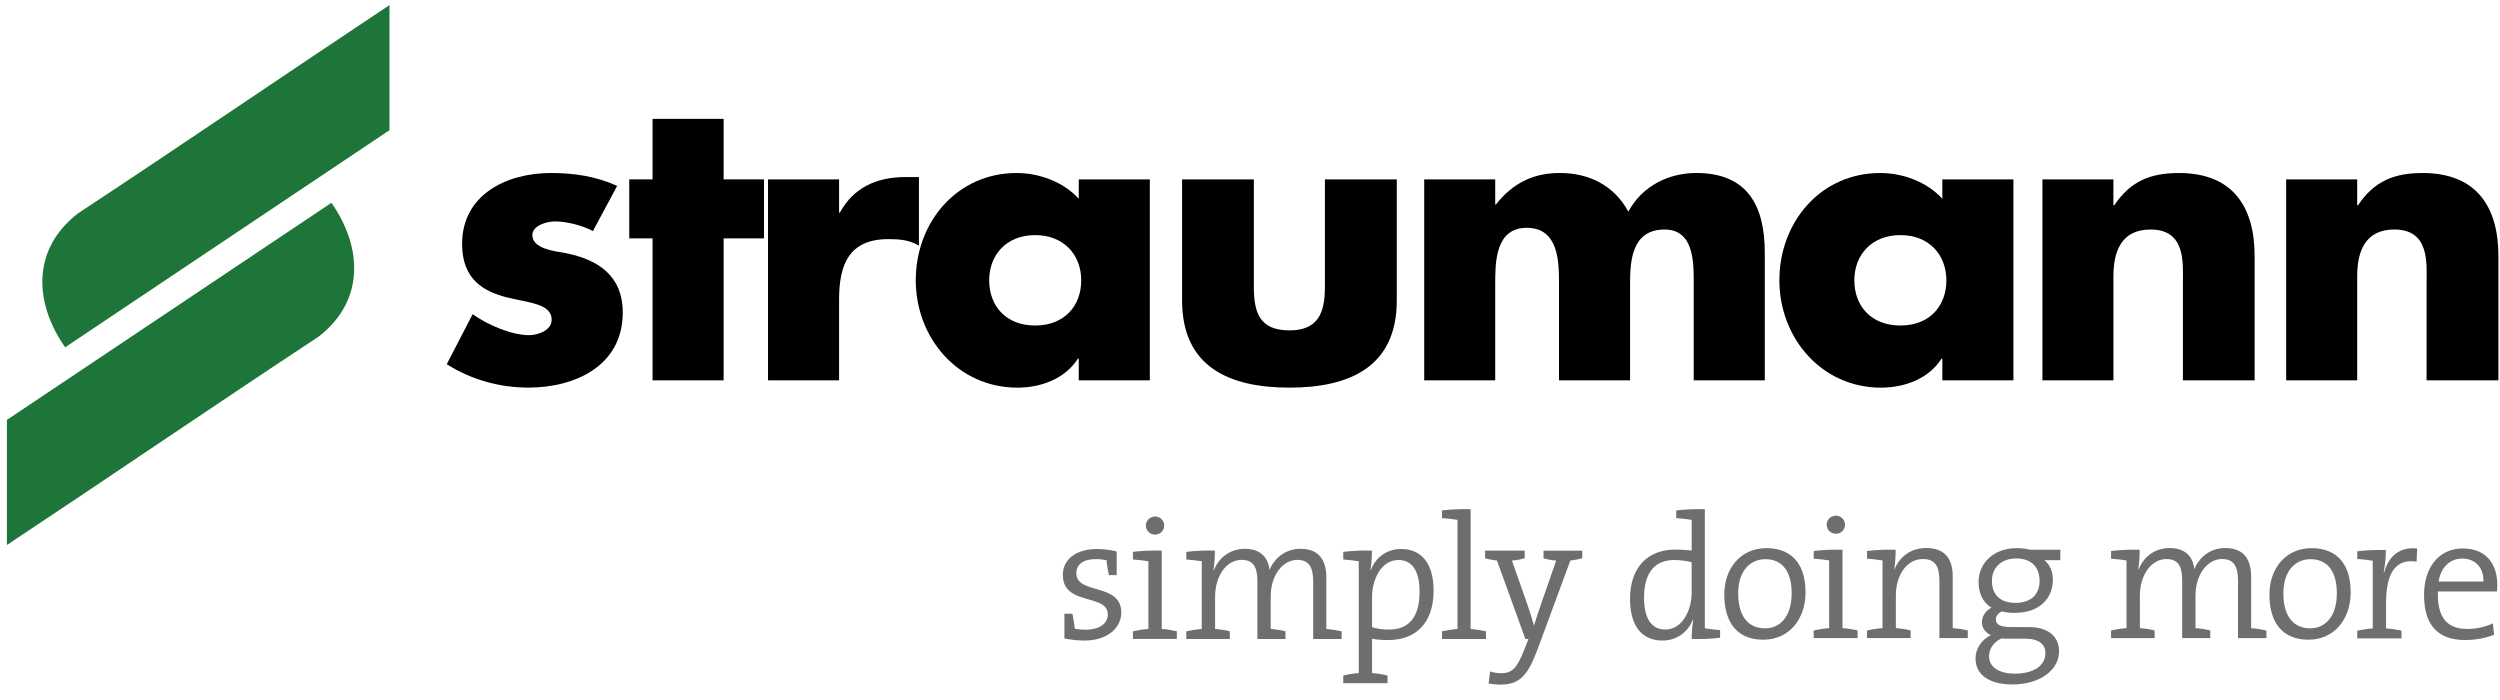
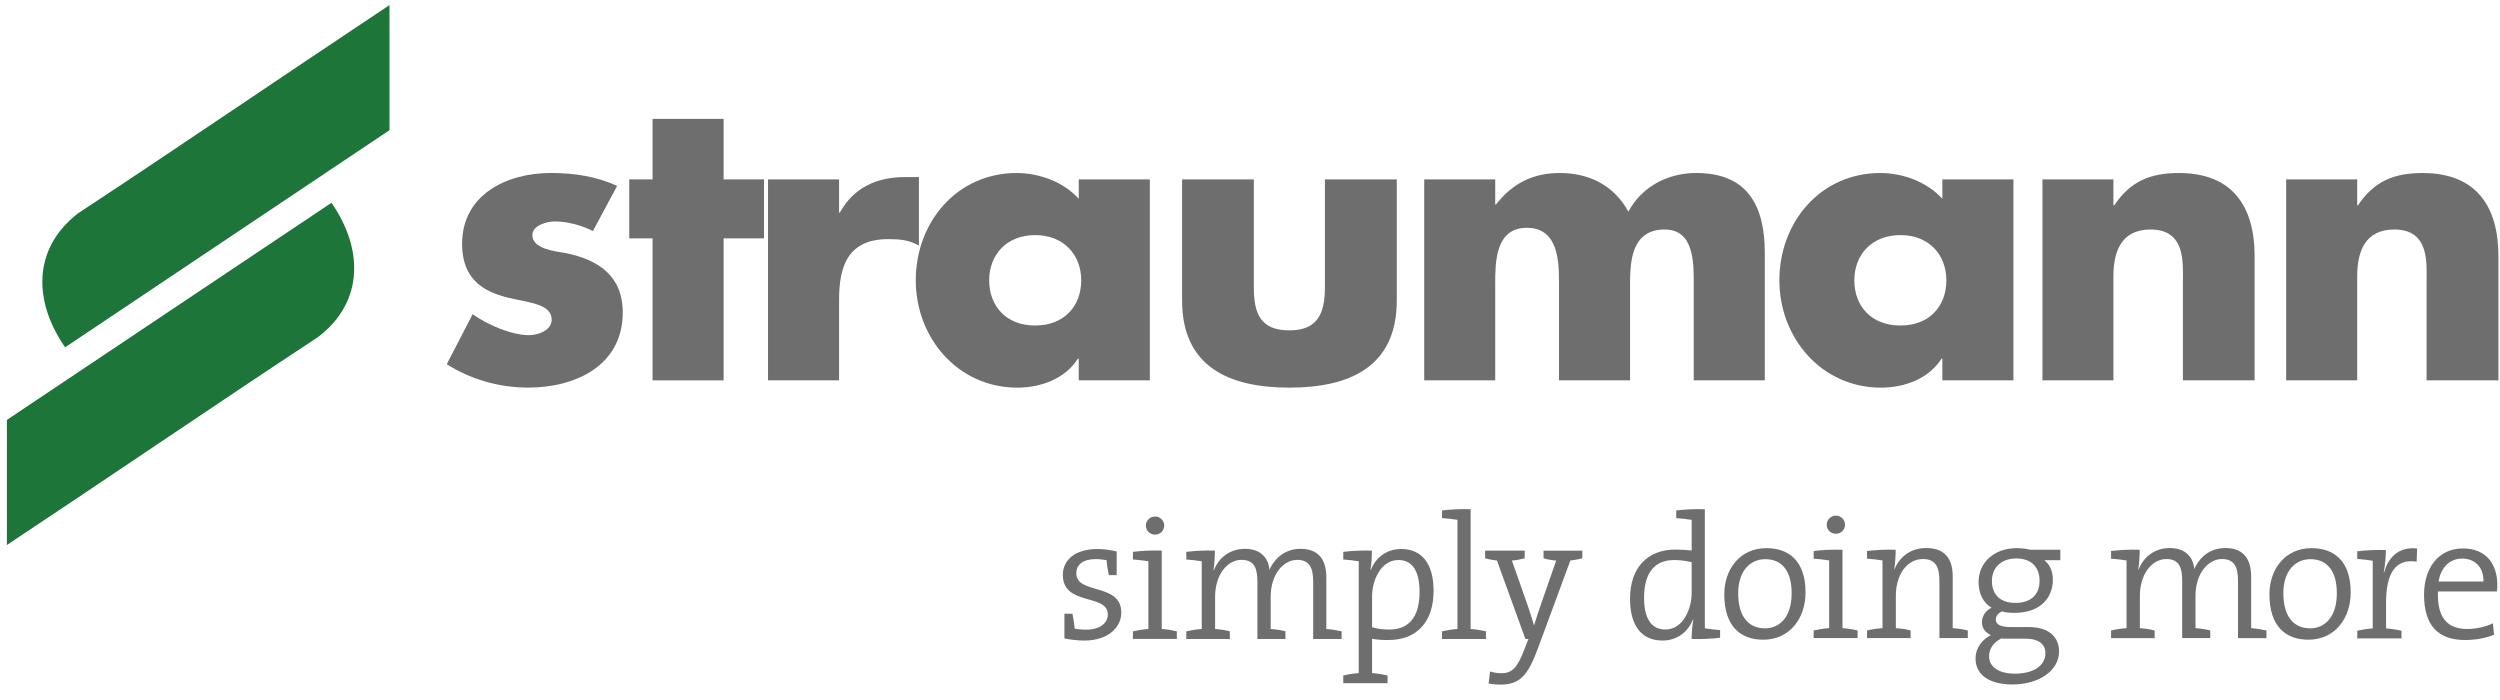
<svg xmlns="http://www.w3.org/2000/svg" version="1.1" id="Ebene_1" x="0px" y="0px" width="156.436px" height="43.75px" viewBox="0 0 156.436 43.75" enable-background="new 0 0 156.436 43.75" xml:space="preserve">
  <g>
-     <path fill-rule="evenodd" clip-rule="evenodd" d="M147.5,11.225h-4.445V23.8h4.445v-6.515c0-1.564,0.506-2.924,2.321-2.924   c2.226,0,2.021,2.117,2.021,3.33V23.8h4.495v-7.776c0-3.08-1.367-5.198-4.746-5.198c-1.77,0-3.031,0.505-4.039,2.019H147.5V11.225   L147.5,11.225L147.5,11.225z" />
-     <path fill-rule="evenodd" clip-rule="evenodd" d="M132.246,11.225h-4.442V23.8h4.442v-6.515c0-1.564,0.503-2.924,2.327-2.924   c2.215,0,2.022,2.117,2.022,3.33V23.8h4.486v-7.776c0-3.08-1.36-5.198-4.739-5.198c-1.77,0-3.03,0.505-4.041,2.019h-0.056V11.225   L132.246,11.225L132.246,11.225z" />
-     <path fill-rule="evenodd" clip-rule="evenodd" d="M125.988,11.225h-4.447v1.213c-0.959-1.059-2.475-1.612-3.884-1.612   c-3.739,0-6.314,3.078-6.314,6.713c0,3.591,2.623,6.718,6.361,6.718c1.467,0,2.983-0.552,3.789-1.818h0.048V23.8h4.447V11.225   L125.988,11.225L125.988,11.225z M118.92,14.711c1.815,0,2.873,1.263,2.873,2.827c0,1.618-1.058,2.831-2.873,2.831   c-1.826,0-2.886-1.213-2.886-2.831C116.034,15.974,117.094,14.711,118.92,14.711L118.92,14.711L118.92,14.711z" />
-     <path fill-rule="evenodd" clip-rule="evenodd" d="M93.563,11.225H89.12V23.8h4.442v-6.009c0-1.361,0-3.536,1.973-3.536   c2.019,0,2.019,2.175,2.019,3.536V23.8H102v-6.009c0-1.457,0.099-3.43,2.167-3.43c1.874,0,1.817,2.166,1.817,3.43V23.8h4.447   v-7.974c0-2.932-1.062-5.001-4.292-5.001c-1.719,0-3.381,0.808-4.246,2.419c-0.902-1.66-2.475-2.419-4.294-2.419   c-1.61,0-2.921,0.603-3.989,1.971h-0.048V11.225L93.563,11.225L93.563,11.225z" />
-     <path fill-rule="evenodd" clip-rule="evenodd" d="M73.968,11.225v7.574c0,4.145,2.926,5.457,6.716,5.457   c3.786,0,6.719-1.312,6.719-5.457v-7.574h-4.497v6.722c0,1.61-0.406,2.726-2.222,2.726c-1.865,0-2.226-1.115-2.226-2.726v-6.722   H73.968L73.968,11.225L73.968,11.225z" />
-     <path fill-rule="evenodd" clip-rule="evenodd" d="M71.95,11.225h-4.447v1.213c-0.96-1.059-2.475-1.612-3.889-1.612   c-3.734,0-6.311,3.078-6.311,6.713c0,3.591,2.623,6.718,6.36,6.718c1.468,0,2.983-0.552,3.788-1.818h0.051V23.8h4.447V11.225   L71.95,11.225L71.95,11.225z M64.773,14.711c1.817,0,2.884,1.263,2.884,2.827c0,1.618-1.066,2.831-2.884,2.831   c-1.815,0-2.876-1.213-2.876-2.831C61.897,15.974,62.958,14.711,64.773,14.711L64.773,14.711L64.773,14.711z" />
-     <path fill-rule="evenodd" clip-rule="evenodd" d="M52.505,11.225h-4.447V23.8h4.447v-5.05c0-2.168,0.604-3.787,3.081-3.787   c0.708,0,1.311,0.049,1.915,0.407v-4.291h-0.855c-1.77,0-3.234,0.649-4.09,2.224h-0.051V11.225L52.505,11.225L52.505,11.225z" />
-     <polygon fill-rule="evenodd" clip-rule="evenodd" points="45.28,14.916 47.806,14.916 47.806,11.225 45.28,11.225 45.28,7.438    40.833,7.438 40.833,11.225 39.376,11.225 39.376,14.916 40.833,14.916 40.833,23.8 45.28,23.8 45.28,14.916 45.28,14.916  " />
-     <path fill-rule="evenodd" clip-rule="evenodd" d="M38.618,11.633c-1.32-0.605-2.727-0.808-4.146-0.808   c-2.778,0-5.557,1.36-5.557,4.44c0,2.272,1.417,2.979,2.778,3.338c1.416,0.35,2.828,0.398,2.828,1.409   c0,0.659-0.857,0.961-1.412,0.961c-1.113,0-2.629-0.662-3.533-1.313l-1.621,3.13c1.515,0.959,3.283,1.464,5.105,1.464   c2.927,0,5.908-1.361,5.908-4.699c0-2.32-1.565-3.33-3.635-3.73c-0.609-0.105-2.021-0.252-2.021-1.115   c0-0.603,0.906-0.855,1.412-0.855c0.758,0,1.719,0.253,2.377,0.603L38.618,11.633L38.618,11.633L38.618,11.633z" />
+     <path fill="#6E6E6E" fill-rule="evenodd" clip-rule="evenodd" d="M147.5,11.225h-4.445V23.8h4.445v-6.515c0-1.564,0.506-2.924,2.321-2.924   c2.226,0,2.021,2.117,2.021,3.33V23.8h4.495v-7.776c0-3.08-1.367-5.198-4.746-5.198c-1.77,0-3.031,0.505-4.039,2.019H147.5V11.225   L147.5,11.225L147.5,11.225z" />
+     <path fill="#6E6E6E" fill-rule="evenodd" clip-rule="evenodd" d="M132.246,11.225h-4.442V23.8h4.442v-6.515c0-1.564,0.503-2.924,2.327-2.924   c2.215,0,2.022,2.117,2.022,3.33V23.8h4.486v-7.776c0-3.08-1.36-5.198-4.739-5.198c-1.77,0-3.03,0.505-4.041,2.019h-0.056V11.225   L132.246,11.225L132.246,11.225z" />
+     <path fill="#6E6E6E" fill-rule="evenodd" clip-rule="evenodd" d="M125.988,11.225h-4.447v1.213c-0.959-1.059-2.475-1.612-3.884-1.612   c-3.739,0-6.314,3.078-6.314,6.713c0,3.591,2.623,6.718,6.361,6.718c1.467,0,2.983-0.552,3.789-1.818h0.048V23.8h4.447V11.225   L125.988,11.225L125.988,11.225z M118.92,14.711c1.815,0,2.873,1.263,2.873,2.827c0,1.618-1.058,2.831-2.873,2.831   c-1.826,0-2.886-1.213-2.886-2.831C116.034,15.974,117.094,14.711,118.92,14.711L118.92,14.711L118.92,14.711z" />
+     <path fill="#6E6E6E" fill-rule="evenodd" clip-rule="evenodd" d="M93.563,11.225H89.12V23.8h4.442v-6.009c0-1.361,0-3.536,1.973-3.536   c2.019,0,2.019,2.175,2.019,3.536V23.8H102v-6.009c0-1.457,0.099-3.43,2.167-3.43c1.874,0,1.817,2.166,1.817,3.43V23.8h4.447   v-7.974c0-2.932-1.062-5.001-4.292-5.001c-1.719,0-3.381,0.808-4.246,2.419c-0.902-1.66-2.475-2.419-4.294-2.419   c-1.61,0-2.921,0.603-3.989,1.971h-0.048V11.225L93.563,11.225L93.563,11.225z" />
+     <path fill="#6E6E6E" fill-rule="evenodd" clip-rule="evenodd" d="M73.968,11.225v7.574c0,4.145,2.926,5.457,6.716,5.457   c3.786,0,6.719-1.312,6.719-5.457v-7.574h-4.497v6.722c0,1.61-0.406,2.726-2.222,2.726c-1.865,0-2.226-1.115-2.226-2.726v-6.722   H73.968L73.968,11.225L73.968,11.225z" />
+     <path fill="#6E6E6E" fill-rule="evenodd" clip-rule="evenodd" d="M71.95,11.225h-4.447v1.213c-0.96-1.059-2.475-1.612-3.889-1.612   c-3.734,0-6.311,3.078-6.311,6.713c0,3.591,2.623,6.718,6.36,6.718c1.468,0,2.983-0.552,3.788-1.818h0.051V23.8h4.447V11.225   L71.95,11.225L71.95,11.225z M64.773,14.711c1.817,0,2.884,1.263,2.884,2.827c0,1.618-1.066,2.831-2.884,2.831   c-1.815,0-2.876-1.213-2.876-2.831C61.897,15.974,62.958,14.711,64.773,14.711L64.773,14.711L64.773,14.711z" />
+     <path fill="#6E6E6E" fill-rule="evenodd" clip-rule="evenodd" d="M52.505,11.225h-4.447V23.8h4.447v-5.05c0-2.168,0.604-3.787,3.081-3.787   c0.708,0,1.311,0.049,1.915,0.407v-4.291h-0.855c-1.77,0-3.234,0.649-4.09,2.224h-0.051V11.225L52.505,11.225L52.505,11.225z" />
+     <polygon fill="#6E6E6E" fill-rule="evenodd" clip-rule="evenodd" points="45.28,14.916 47.806,14.916 47.806,11.225 45.28,11.225 45.28,7.438   40.833,7.438 40.833,11.225 39.376,11.225 39.376,14.916 40.833,14.916 40.833,23.8 45.28,23.8 45.28,14.916 45.28,14.916  " />
+     <path fill="#6E6E6E" fill-rule="evenodd" clip-rule="evenodd" d="M38.618,11.633c-1.32-0.605-2.727-0.808-4.146-0.808   c-2.778,0-5.557,1.36-5.557,4.44c0,2.272,1.417,2.979,2.778,3.338c1.416,0.35,2.828,0.398,2.828,1.409   c0,0.659-0.857,0.961-1.412,0.961c-1.113,0-2.629-0.662-3.533-1.313l-1.621,3.13c1.515,0.959,3.283,1.464,5.105,1.464   c2.927,0,5.908-1.361,5.908-4.699c0-2.32-1.565-3.33-3.635-3.73c-0.609-0.105-2.021-0.252-2.021-1.115   c0-0.603,0.906-0.855,1.412-0.855c0.758,0,1.719,0.253,2.377,0.603L38.618,11.633L38.618,11.633L38.618,11.633z" />
    <path fill-rule="evenodd" clip-rule="evenodd" fill="#1E7539" d="M24.372,0.318C17.911,4.609,11.396,9.059,4.88,13.351   c-2.877,2.224-2.777,5.553-0.805,8.381L24.372,8.146V0.318L24.372,0.318L24.372,0.318z" />
    <path fill-rule="evenodd" clip-rule="evenodd" fill="#1E7539" d="M0.431,34.104c6.469-4.293,12.985-8.74,19.501-13.035   c2.876-2.215,2.778-5.55,0.808-8.379L0.431,26.275V34.104L0.431,34.104L0.431,34.104z" />
    <path fill="#6E6E6E" d="M67.851,40.082c-0.422,0-0.899-0.057-1.246-0.133v-1.547h0.502c0.065,0.301,0.111,0.635,0.145,0.936   c0.211,0.043,0.456,0.066,0.699,0.066c0.813,0,1.369-0.367,1.369-0.955c0-1.326-2.813-0.514-2.813-2.471   c0-0.936,0.766-1.625,2.168-1.625c0.365,0,0.813,0.057,1.201,0.154v1.48h-0.489c-0.067-0.301-0.124-0.635-0.145-0.934   c-0.202-0.033-0.435-0.068-0.668-0.068c-0.813,0-1.224,0.348-1.224,0.891c0,1.346,2.814,0.58,2.814,2.447   C70.165,39.293,69.297,40.082,67.851,40.082L67.851,40.082z" />
    <path fill="#6E6E6E" d="M72.282,33.453c-0.322,0-0.58-0.244-0.58-0.566c0-0.313,0.258-0.568,0.58-0.568   c0.311,0,0.568,0.256,0.568,0.568C72.851,33.209,72.593,33.453,72.282,33.453L72.282,33.453z M70.892,39.982v-0.479   c0.289-0.066,0.636-0.123,0.967-0.145v-4.238c-0.266-0.045-0.644-0.088-0.967-0.111v-0.477c0.502-0.066,1.225-0.102,1.803-0.078   v4.904c0.322,0.021,0.666,0.078,0.945,0.145v0.479H70.892L70.892,39.982z" />
    <path fill="#6E6E6E" d="M82.172,36.414c0-0.836-0.201-1.381-0.999-1.381c-0.847,0-1.66,0.877-1.66,2.314v2.012   c0.314,0.021,0.647,0.066,0.924,0.145v0.479h-1.756V36.4c0-0.754-0.145-1.367-0.991-1.367c-0.911,0-1.656,0.955-1.656,2.314v2.012   c0.311,0.021,0.645,0.066,0.922,0.145v0.479h-2.724v-0.479c0.288-0.066,0.633-0.123,0.967-0.145v-4.238   c-0.268-0.045-0.646-0.088-0.967-0.111v-0.477c0.498-0.066,1.223-0.102,1.789-0.078c0,0.355-0.031,0.879-0.088,1.223l0.022,0.01   c0.312-0.811,1.033-1.346,1.944-1.346c1.258,0,1.514,0.902,1.535,1.324c0.212-0.521,0.813-1.324,1.936-1.324   c1.035,0,1.625,0.557,1.625,1.803v3.215c0.334,0.021,0.666,0.078,0.957,0.145v0.479h-1.78V36.414L82.172,36.414z" />
    <path fill="#6E6E6E" d="M87.503,35.043c-1.111,0-1.646,1.291-1.646,2.27v1.934c0.323,0.104,0.668,0.146,1.079,0.146   c1.145,0,1.892-0.689,1.892-2.359C88.827,35.789,88.414,35.043,87.503,35.043L87.503,35.043z M86.881,40.049   c-0.38,0-0.657-0.012-1.024-0.078v2.146c0.334,0.025,0.677,0.08,0.968,0.154v0.48h-2.771v-0.48   c0.291-0.074,0.636-0.129,0.969-0.154v-6.996c-0.268-0.045-0.646-0.088-0.969-0.111v-0.477c0.501-0.066,1.246-0.102,1.792-0.078   c0,0.332-0.022,0.879-0.092,1.201l0.025,0.01c0.311-0.801,1.01-1.313,1.892-1.313c1.287,0,2.034,0.902,2.034,2.617   C89.705,38.947,88.626,40.049,86.881,40.049L86.881,40.049z" />
    <path fill="#6E6E6E" d="M92.983,39.504v0.479h-2.75v-0.479c0.289-0.066,0.634-0.123,0.968-0.145v-6.83   c-0.267-0.045-0.646-0.088-0.968-0.109v-0.48c0.491-0.064,1.224-0.098,1.791-0.076v7.496   C92.358,39.381,92.691,39.438,92.983,39.504L92.983,39.504z" />
    <path fill="#6E6E6E" d="M98.264,35.076l-2.034,5.506c-0.623,1.689-1.134,2.258-2.348,2.258c-0.21,0-0.498-0.023-0.732-0.066   l0.088-0.756c0.233,0.066,0.458,0.109,0.701,0.109c0.668,0,1.002-0.32,1.445-1.488l0.258-0.656H95.45l-1.778-4.906   c-0.254-0.033-0.522-0.078-0.743-0.143v-0.479h2.478v0.479c-0.231,0.064-0.5,0.121-0.8,0.143l0.955,2.715   c0.179,0.512,0.301,0.912,0.423,1.336h0.01c0.103-0.346,0.314-0.99,0.546-1.648l0.836-2.402c-0.29-0.021-0.569-0.078-0.792-0.143   v-0.479h2.426v0.479C98.787,34.998,98.521,35.043,98.264,35.076L98.264,35.076z" />
    <path fill="#6E6E6E" d="M105.854,35.178c-0.378-0.09-0.733-0.135-1.088-0.135c-1.136,0-1.89,0.689-1.89,2.357   c0,1.248,0.422,1.992,1.335,1.992c1.101,0,1.643-1.289,1.643-2.27V35.178L105.854,35.178z M105.854,39.982   c0-0.334,0.035-0.865,0.103-1.201l-0.023-0.012c-0.313,0.789-1.012,1.313-1.902,1.313c-1.366,0-2.034-1.002-2.034-2.611   c0-1.973,1.112-3.082,2.835-3.082c0.323,0,0.645,0.021,1.022,0.057v-1.916c-0.265-0.045-0.643-0.088-0.966-0.109v-0.48   c0.489-0.064,1.224-0.098,1.791-0.076v7.451c0.268,0.045,0.645,0.09,0.955,0.111v0.479   C107.157,39.971,106.422,40.004,105.854,39.982L105.854,39.982z" />
    <path fill="#6E6E6E" d="M110.456,34.99c-0.865,0-1.69,0.656-1.69,2.135c0,1.414,0.611,2.193,1.69,2.193   c0.867,0,1.656-0.668,1.656-2.193C112.112,35.793,111.557,34.99,110.456,34.99L110.456,34.99z M110.334,40.029   c-1.479,0-2.438-0.9-2.438-2.836c0-1.58,0.982-2.893,2.638-2.893c1.348,0,2.446,0.746,2.446,2.77   C112.98,38.719,111.968,40.029,110.334,40.029L110.334,40.029z" />
    <path fill="#6E6E6E" d="M114.882,33.4c-0.321,0-0.577-0.244-0.577-0.566c0-0.313,0.256-0.568,0.577-0.568   c0.313,0,0.569,0.256,0.569,0.568C115.451,33.156,115.194,33.4,114.882,33.4L114.882,33.4z M113.49,39.928v-0.477   c0.292-0.068,0.638-0.123,0.968-0.146v-4.236c-0.265-0.047-0.645-0.088-0.968-0.111v-0.479c0.502-0.066,1.226-0.1,1.804-0.078   v4.904c0.323,0.023,0.667,0.078,0.944,0.146v0.477H113.49L113.49,39.928z" />
    <path fill="#6E6E6E" d="M121.357,36.346c0-0.865-0.235-1.365-1.035-1.365c-0.989,0-1.69,0.979-1.69,2.289v2.035   c0.311,0.023,0.646,0.07,0.924,0.146v0.477h-2.728v-0.477c0.29-0.068,0.636-0.123,0.969-0.146v-4.236   c-0.268-0.047-0.646-0.088-0.969-0.111v-0.479c0.5-0.066,1.225-0.1,1.793-0.078c0,0.357-0.035,0.891-0.09,1.227l0.011,0.008   c0.323-0.801,1.022-1.344,1.992-1.344c1.267,0,1.656,0.801,1.656,1.779v3.234c0.334,0.023,0.67,0.078,0.945,0.146v0.477h-1.778   V36.346L121.357,36.346z" />
    <path fill="#6E6E6E" d="M126.168,34.945c-0.957,0-1.525,0.592-1.525,1.4c0,0.891,0.545,1.381,1.479,1.381   c0.922,0,1.503-0.49,1.503-1.381C127.625,35.471,127.09,34.945,126.168,34.945L126.168,34.945z M126.733,39.965H125.6   c-0.113,0-0.279,0-0.376-0.012c-0.479,0.242-0.76,0.643-0.76,1.111c0,0.709,0.68,1.09,1.602,1.09c1.214,0,1.924-0.512,1.924-1.289   C127.989,40.316,127.579,39.965,126.733,39.965L126.733,39.965z M125.923,42.83c-1.402,0-2.304-0.576-2.304-1.621   c0-0.689,0.435-1.203,0.958-1.469c-0.345-0.156-0.559-0.436-0.559-0.801c0-0.379,0.223-0.725,0.601-0.912   c-0.511-0.301-0.811-0.867-0.811-1.604c0-1.154,0.89-2.123,2.402-2.123c0.291,0,0.566,0.033,0.833,0.1h1.881v0.656h-1.001   c0.336,0.258,0.533,0.689,0.533,1.213c0,1.168-0.811,2.082-2.414,2.082c-0.256,0-0.557-0.025-0.769-0.092   c-0.265,0.111-0.385,0.313-0.385,0.512c0,0.324,0.309,0.469,0.999,0.469h1.078c1.202,0,1.879,0.59,1.879,1.521   C128.846,41.941,127.625,42.83,125.923,42.83L125.923,42.83z" />
    <path fill="#6E6E6E" d="M140.042,36.359c0-0.836-0.202-1.379-1.004-1.379c-0.844,0-1.656,0.877-1.656,2.313v2.012   c0.313,0.023,0.645,0.07,0.924,0.146v0.477h-1.758v-3.582c0-0.754-0.145-1.365-0.989-1.365c-0.913,0-1.658,0.957-1.658,2.313v2.012   c0.313,0.023,0.645,0.07,0.924,0.146v0.477h-2.726v-0.477c0.29-0.068,0.635-0.123,0.967-0.146v-4.236   c-0.266-0.047-0.642-0.088-0.967-0.111v-0.479c0.5-0.066,1.225-0.1,1.791-0.078c0,0.357-0.031,0.879-0.088,1.227l0.021,0.008   c0.313-0.813,1.034-1.344,1.946-1.344c1.257,0,1.512,0.902,1.534,1.322c0.212-0.521,0.813-1.322,1.937-1.322   c1.034,0,1.624,0.553,1.624,1.801v3.213c0.334,0.023,0.666,0.078,0.956,0.146v0.477h-1.778V36.359L140.042,36.359z" />
    <path fill="#6E6E6E" d="M144.568,34.99c-0.867,0-1.688,0.656-1.688,2.135c0,1.414,0.611,2.193,1.688,2.193   c0.869,0,1.658-0.668,1.658-2.193C146.227,35.793,145.669,34.99,144.568,34.99L144.568,34.99z M144.446,40.029   c-1.479,0-2.438-0.9-2.438-2.836c0-1.58,0.982-2.893,2.639-2.893c1.345,0,2.446,0.746,2.446,2.77   C147.094,38.719,146.082,40.029,144.446,40.029L144.446,40.029z" />
    <path fill="#6E6E6E" d="M151.218,35.143c-1.331-0.199-1.912,0.732-1.912,2.59v1.59c0.332,0.023,0.678,0.078,0.966,0.146v0.479   h-2.768v-0.479c0.29-0.068,0.634-0.123,0.968-0.146v-4.236c-0.267-0.045-0.645-0.09-0.968-0.111v-0.479   c0.502-0.066,1.226-0.1,1.791-0.078c0,0.369-0.043,0.912-0.136,1.393l0.022,0.012c0.225-0.814,0.802-1.637,2.07-1.504   L151.218,35.143L151.218,35.143z" />
    <path fill="#6E6E6E" d="M154.065,34.953c-0.779,0-1.337,0.566-1.47,1.434h2.805C155.42,35.531,154.907,34.953,154.065,34.953   L154.065,34.953z M156.243,37.01h-3.691c-0.057,1.658,0.599,2.348,1.835,2.348c0.577,0,1.188-0.145,1.602-0.355l0.078,0.713   c-0.513,0.209-1.134,0.332-1.824,0.332c-1.668,0-2.56-0.9-2.56-2.834c0-1.658,0.892-2.895,2.427-2.895   c1.524,0,2.158,1.057,2.158,2.279C156.268,36.699,156.268,36.844,156.243,37.01L156.243,37.01z" />
  </g>
</svg>
